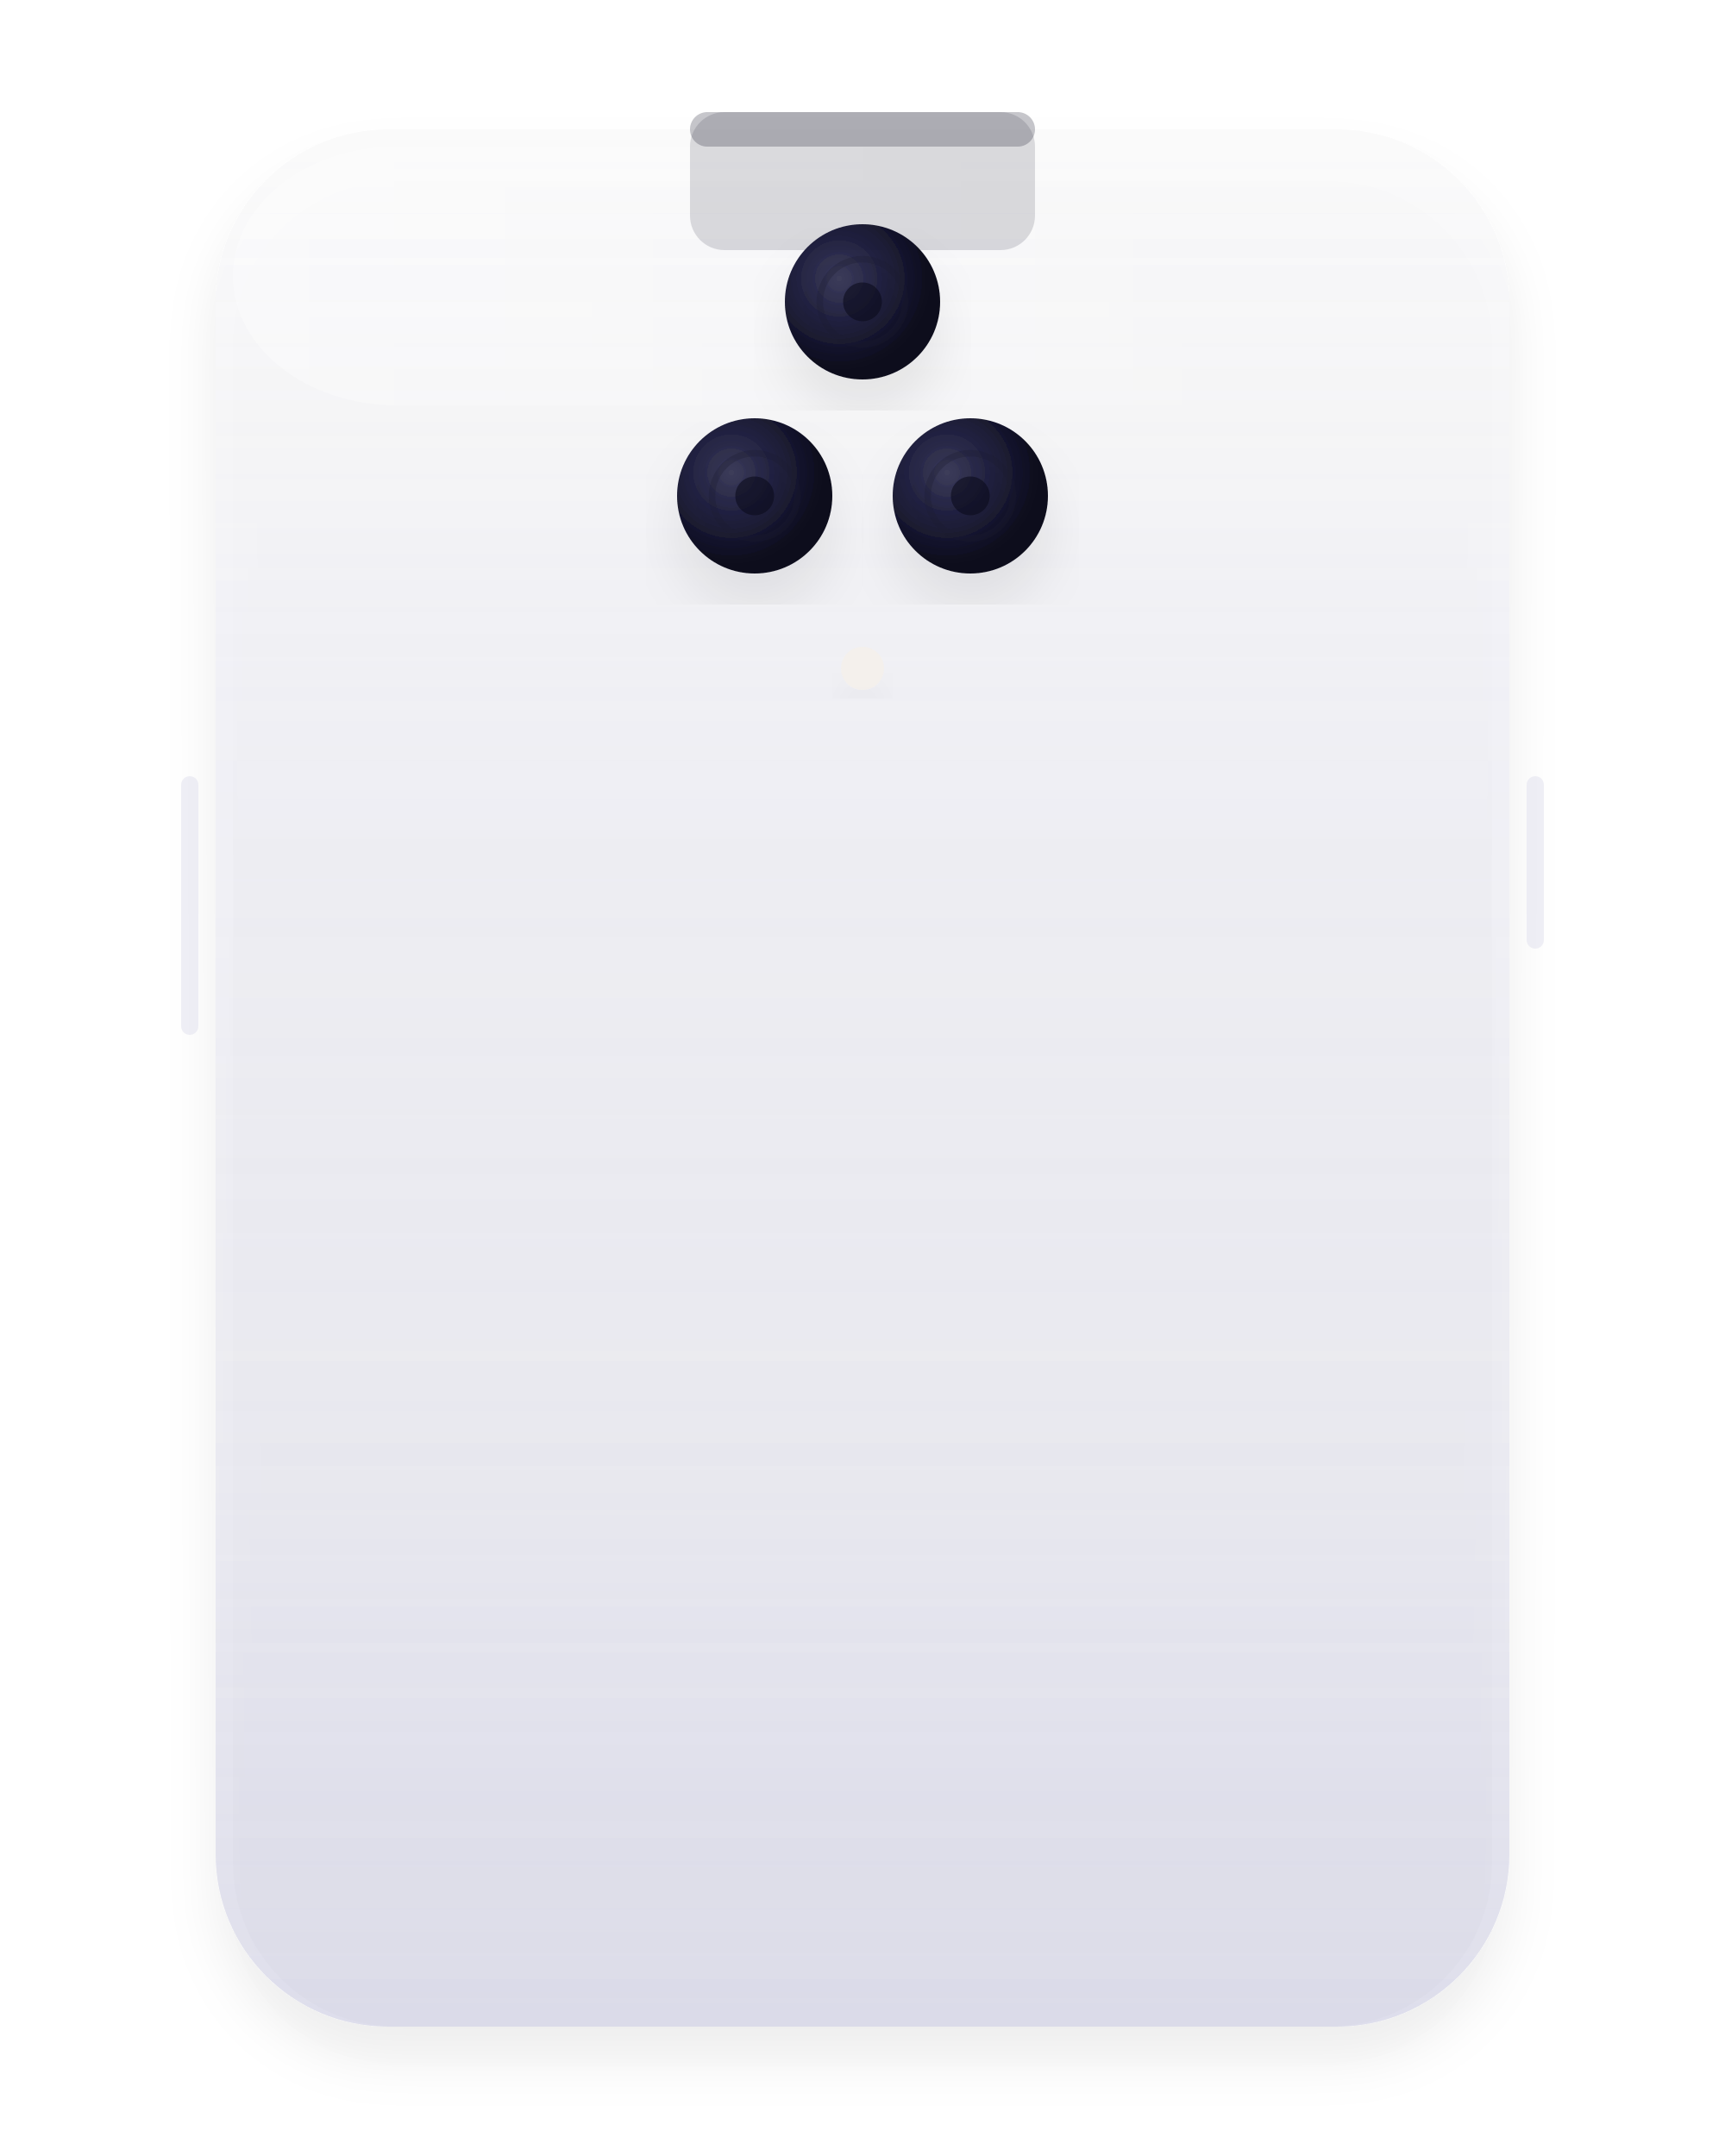
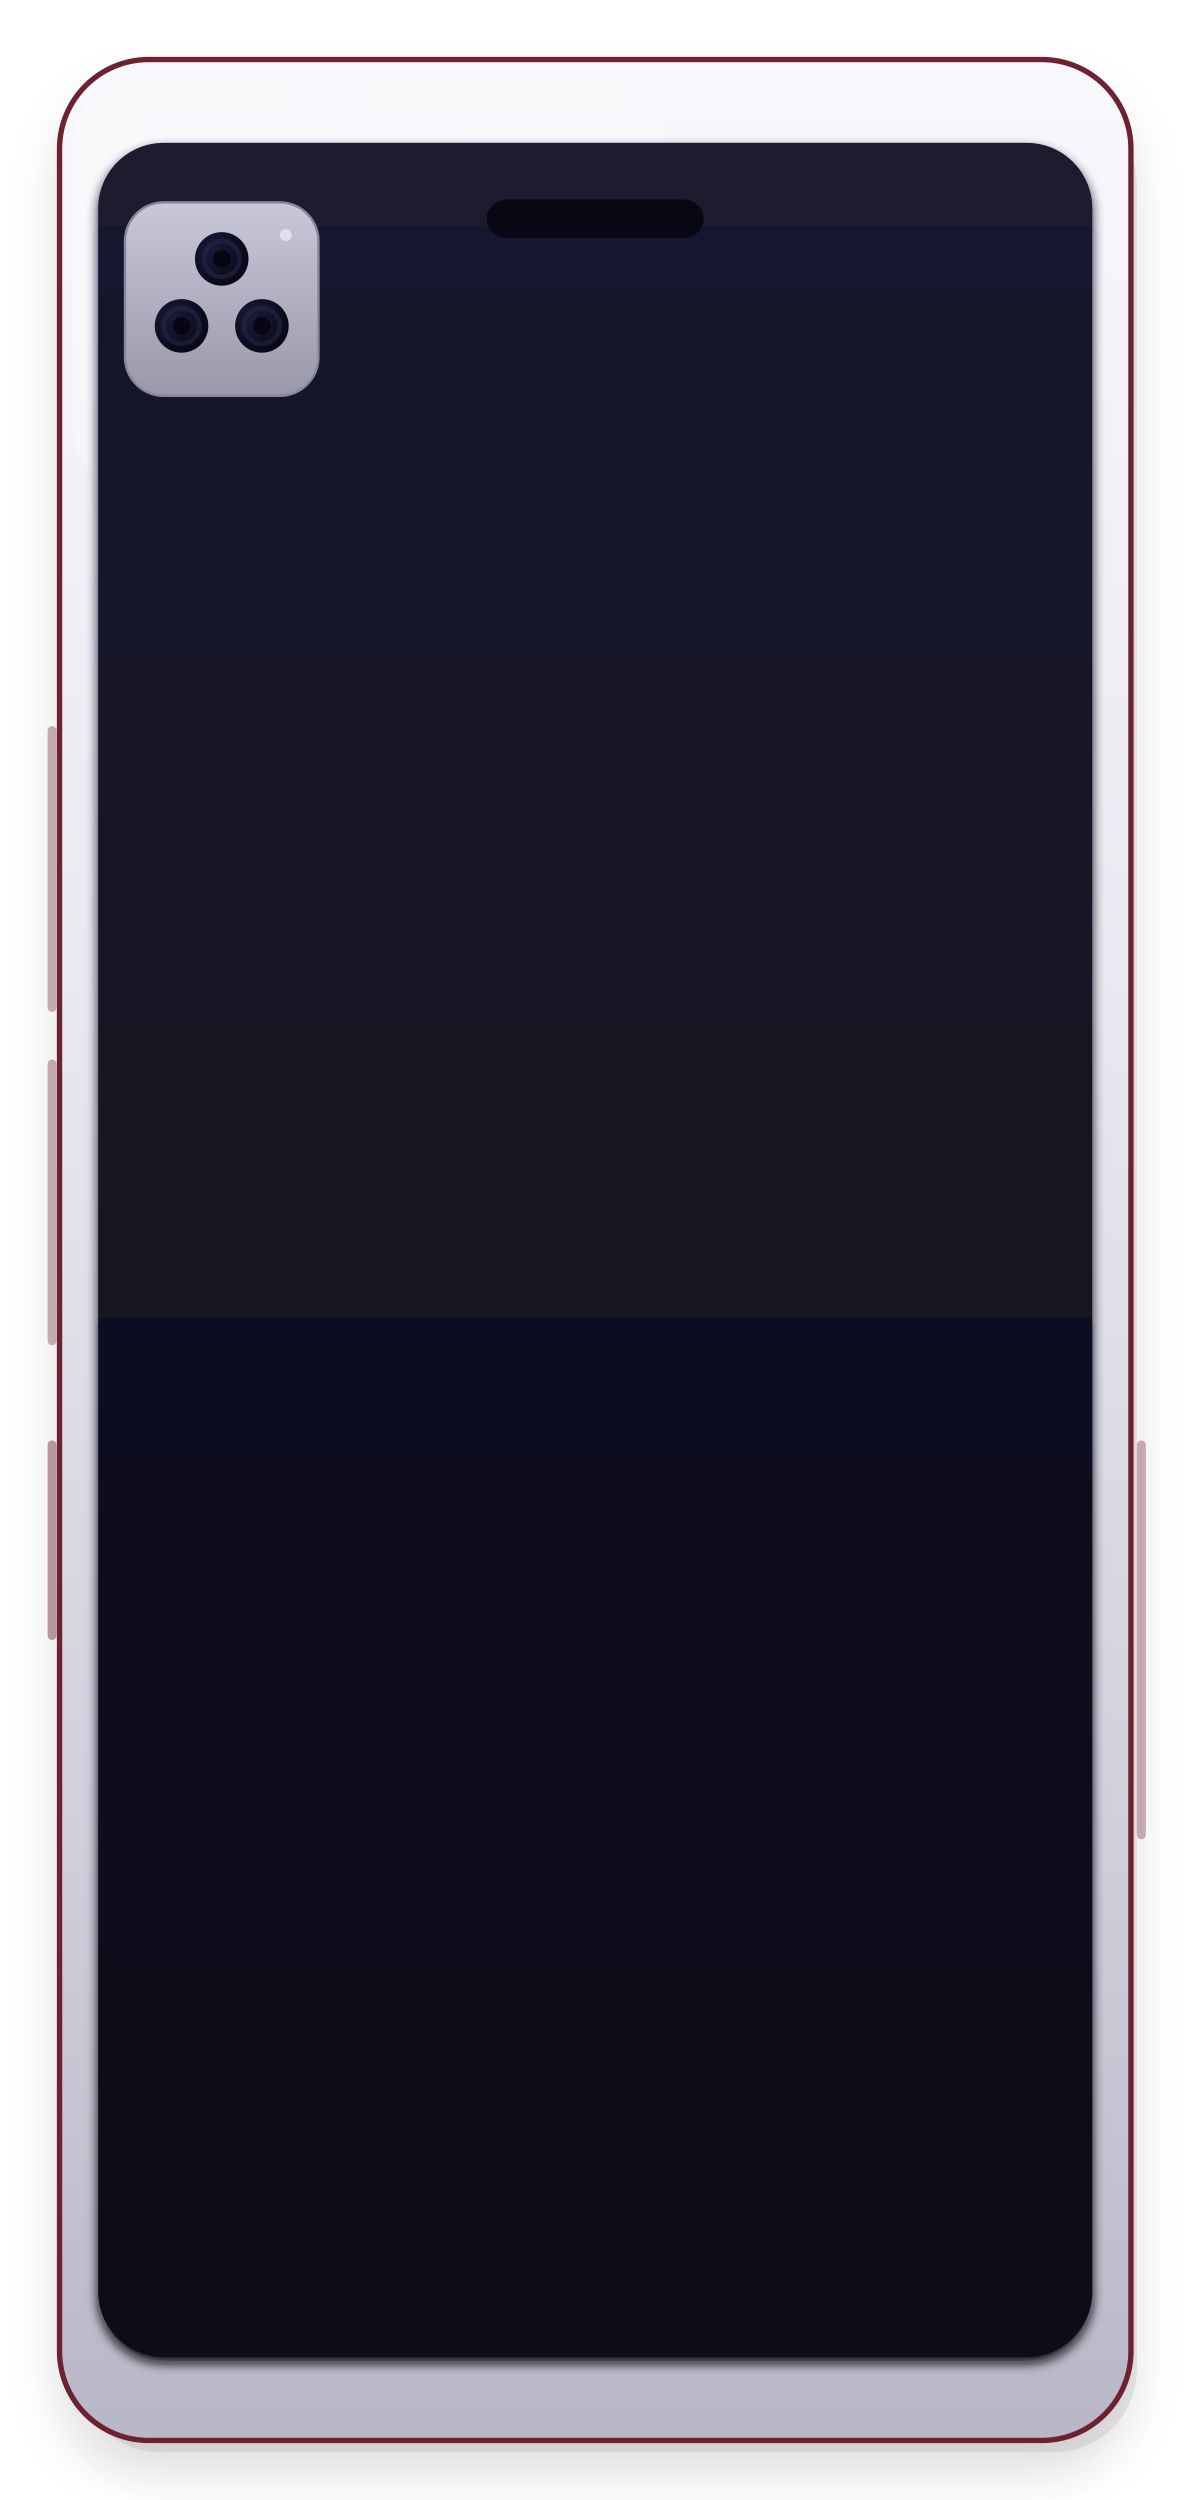
- <svg xmlns="http://www.w3.org/2000/svg" viewBox="0 0 400 500" width="400" height="500" aria-hidden="true">
+ <svg xmlns="http://www.w3.org/2000/svg" viewBox="0 0 400 840" width="400" height="840" aria-hidden="true">
  <defs>
-     <linearGradient id="phoneBodyGrad_iphone-16-pro-max" x1="0%" y1="0%" x2="0%" y2="100%">
-       <stop offset="0%" stop-color="#fafafa" stop-opacity="0.95" />
-       <stop offset="30%" stop-color="#f0f0f5" stop-opacity="0.9" />
-       <stop offset="70%" stop-color="#e8e8f0" stop-opacity="0.85" />
-       <stop offset="100%" stop-color="#d8d8e8" stop-opacity="0.8" />
+     <linearGradient id="bodyGrad_iphone-16-pro-max" x1="0%" y1="0%" x2="0%" y2="100%">
+       <stop offset="0%" stop-color="#f8f8fc" stop-opacity="1" />
+       <stop offset="40%" stop-color="#e8e8f0" stop-opacity="1" />
+       <stop offset="75%" stop-color="#d0d0dc" stop-opacity="1" />
+       <stop offset="100%" stop-color="#b8b8c8" stop-opacity="1" />
    </linearGradient>
-     <radialGradient id="lensGrad_iphone-16-pro-max" cx="35%" cy="35%" r="60%">
-       <stop offset="0%" stop-color="#2a2a4a" stop-opacity="0.9" />
-       <stop offset="40%" stop-color="#1a1a3a" stop-opacity="0.95" />
-       <stop offset="100%" stop-color="#0a0a1a" stop-opacity="1" />
-     </radialGradient>
-     <filter id="phoneShadow_iphone-16-pro-max" x="-20%" y="-20%" width="140%" height="140%">
-       <feDropShadow dx="0" dy="8" stdDeviation="6" flood-color="#000000" flood-opacity="0.08" />
-     </filter>
-     <linearGradient id="phoneBodyGrad_iphone-16-pro-max_highlight" x1="0%" y1="0%" x2="100%" y2="0%">
-       <stop offset="0%" stop-color="#ffffff" stop-opacity="0.3" />
-       <stop offset="50%" stop-color="#ffffff" stop-opacity="0.1" />
+     <linearGradient id="bodyHighlight_iphone-16-pro-max" x1="0%" y1="0%" x2="100%" y2="0%">
+       <stop offset="0%" stop-color="#ffffff" stop-opacity="0.35" />
+       <stop offset="30%" stop-color="#ffffff" stop-opacity="0.15" />
+       <stop offset="60%" stop-color="#ffffff" stop-opacity="0.05" />
      <stop offset="100%" stop-color="#ffffff" stop-opacity="0" />
    </linearGradient>
+     <linearGradient id="screenGrad_iphone-16-pro-max" x1="0%" y1="0%" x2="0%" y2="100%">
+       <stop offset="0%" stop-color="#1a1a2e" stop-opacity="1" />
+       <stop offset="50%" stop-color="#121222" stop-opacity="1" />
+       <stop offset="100%" stop-color="#0a0a15" stop-opacity="1" />
+     </linearGradient>
+     <linearGradient id="camPlateauGrad_iphone-16-pro-max" x1="0%" y1="0%" x2="0%" y2="100%">
+       <stop offset="0%" stop-color="#c8c8d8" stop-opacity="1" />
+       <stop offset="50%" stop-color="#b0b0c0" stop-opacity="1" />
+       <stop offset="100%" stop-color="#9898a8" stop-opacity="1" />
+     </linearGradient>
+     <radialGradient id="lensGrad_iphone-16-pro-max" cx="35%" cy="35%" r="65%">
+       <stop offset="0%" stop-color="#1a1a3a" stop-opacity="1" />
+       <stop offset="50%" stop-color="#12122a" stop-opacity="1" />
+       <stop offset="100%" stop-color="#080818" stop-opacity="1" />
+     </radialGradient>
+     <filter id="shadow_iphone-16-pro-max" x="-30%" y="-30%" width="160%" height="160%">
+       <feDropShadow dx="0" dy="10" stdDeviation="8" flood-color="#000000" flood-opacity="0.12" />
+     </filter>
+     <filter id="shadow_iphone-16-pro-max_inner" x="-50%" y="-50%" width="200%" height="200%">
+       <feOffset dx="0" dy="2" />
+       <feGaussianBlur stdDeviation="2" result="offset-blur" />
+       <feComposite in="SourceGraphic" in2="offset-blur" operator="over" />
+     </filter>
  </defs>
-   <rect x="54" y="42" width="292" height="428" rx="38" fill="#000000" opacity="0.06" filter="url(#phoneShadow_iphone-16-pro-max)" />
-   <rect x="50" y="30" width="300" height="440" rx="40" fill="url(#phoneBodyGrad_iphone-16-pro-max)" filter="url(#phoneShadow_iphone-16-pro-max)" />
-   <rect x="54" y="34" width="292" height="60" rx="38" fill="url(#phoneBodyGrad_iphone-16-pro-max_highlight)" />
-   <rect x="160" y="26" width="80" height="32" rx="8" fill="#1a1a2e" opacity="0.15" />
-   <rect x="160" y="26" width="80" height="8" rx="4" fill="#1a1a2e" opacity="0.25" />
-   <circle cx="200" cy="70" r="18" fill="url(#lensGrad_iphone-16-pro-max)" filter="url(#phoneShadow_iphone-16-pro-max)" />
-   <circle cx="200" cy="70" r="9.9" fill="none" stroke="#1a1a2e" stroke-width="1.5" opacity="0.3" />
-   <circle cx="200" cy="70" r="4.5" fill="#0a0a1a" opacity="0.6" />
-   <circle cx="175" cy="115" r="18" fill="url(#lensGrad_iphone-16-pro-max)" filter="url(#phoneShadow_iphone-16-pro-max)" />
-   <circle cx="175" cy="115" r="9.9" fill="none" stroke="#1a1a2e" stroke-width="1.5" opacity="0.3" />
-   <circle cx="175" cy="115" r="4.5" fill="#0a0a1a" opacity="0.6" />
-   <circle cx="225" cy="115" r="18" fill="url(#lensGrad_iphone-16-pro-max)" filter="url(#phoneShadow_iphone-16-pro-max)" />
-   <circle cx="225" cy="115" r="9.9" fill="none" stroke="#1a1a2e" stroke-width="1.5" opacity="0.3" />
-   <circle cx="225" cy="115" r="4.5" fill="#0a0a1a" opacity="0.6" />
-   <circle cx="200" cy="155" r="5" fill="#f5f0e8" opacity="0.7" filter="url(#phoneShadow_iphone-16-pro-max)" />
-   <rect x="42" y="180" width="4" height="60" rx="2" fill="#d8d8e8" opacity="0.4" />
-   <rect x="354" y="180" width="4" height="40" rx="2" fill="#d8d8e8" opacity="0.4" />
+   <rect x="26" y="34" width="356" height="790" rx="28" fill="#000000" opacity="0.08" filter="url(#shadow_iphone-16-pro-max)" />
+   <rect x="20" y="20" width="360" height="800" rx="30" fill="url(#bodyGrad_iphone-16-pro-max)" stroke="#6d2331" stroke-width="1.8" filter="url(#shadow_iphone-16-pro-max)" />
+   <rect x="24" y="24" width="352" height="144" rx="27" fill="url(#bodyHighlight_iphone-16-pro-max)" />
+   <rect x="33" y="48" width="334" height="744" rx="22" fill="url(#screenGrad_iphone-16-pro-max)" filter="url(#shadow_iphone-16-pro-max_inner)" />
+   <rect x="163.5" y="67" width="73" height="13" rx="7" fill="#080815" />
+   <rect x="42" y="68" width="65" height="65" rx="13" fill="url(#camPlateauGrad_iphone-16-pro-max)" stroke="#888898" stroke-width="0.8" />
+   <circle cx="74.5" cy="87" r="9" fill="url(#lensGrad_iphone-16-pro-max)" />
+   <circle cx="74.5" cy="87" r="6" fill="none" stroke="#2a2a4a" stroke-width="1.5" opacity="0.5" />
+   <circle cx="74.5" cy="87" r="3" fill="#050510" opacity="0.9" />
+   <circle cx="61" cy="109.5" r="9" fill="url(#lensGrad_iphone-16-pro-max)" />
+   <circle cx="61" cy="109.5" r="6" fill="none" stroke="#2a2a4a" stroke-width="1.5" opacity="0.5" />
+   <circle cx="61" cy="109.5" r="3" fill="#050510" opacity="0.9" />
+   <circle cx="88" cy="109.5" r="9" fill="url(#lensGrad_iphone-16-pro-max)" />
+   <circle cx="88" cy="109.5" r="6" fill="none" stroke="#2a2a4a" stroke-width="1.5" opacity="0.5" />
+   <circle cx="88" cy="109.5" r="3" fill="#050510" opacity="0.9" />
+   <circle cx="96" cy="79" r="2" fill="#e8e8f0" opacity="0.8" />
+   <rect x="16" y="244" width="3" height="96" rx="1.5" fill="#6d2331" opacity="0.35" />
+   <rect x="16" y="356" width="3" height="96" rx="1.5" fill="#6d2331" opacity="0.35" />
+   <rect x="16" y="484" width="3" height="67" rx="1.5" fill="#6d2331" opacity="0.45" />
+   <rect x="382" y="484" width="3" height="134" rx="1.5" fill="#6d2331" opacity="0.35" />
</svg>
